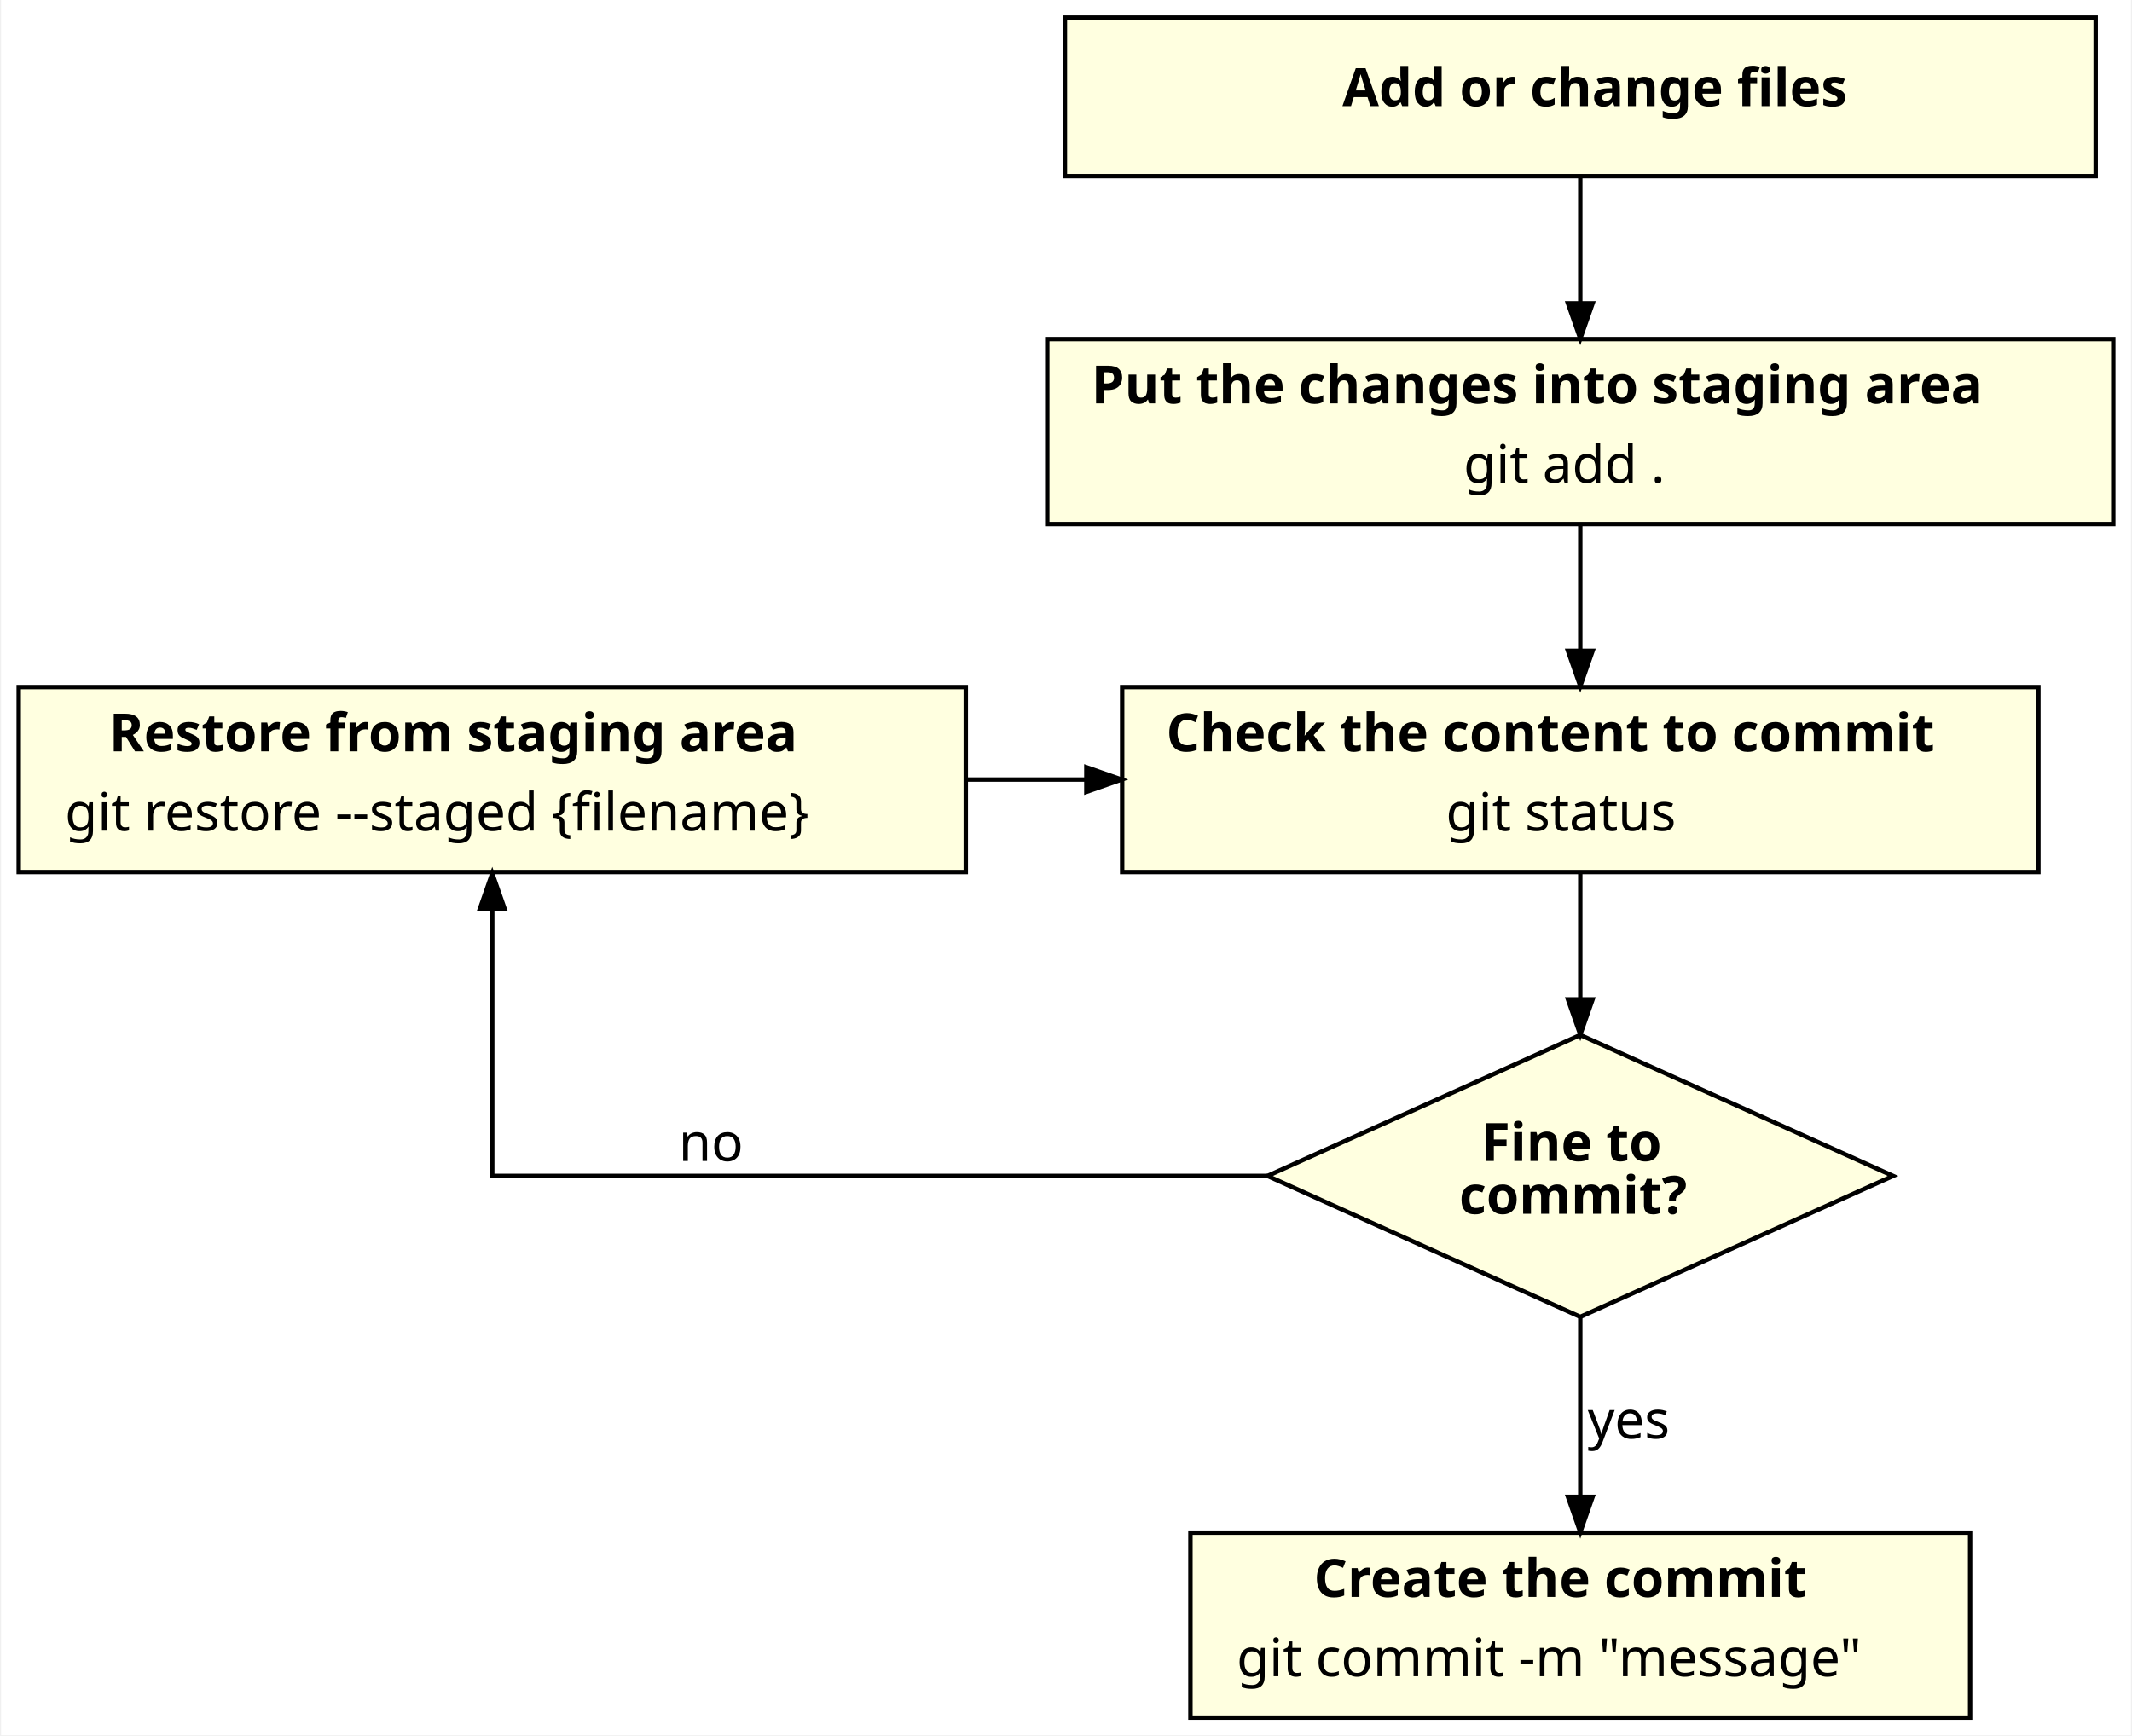
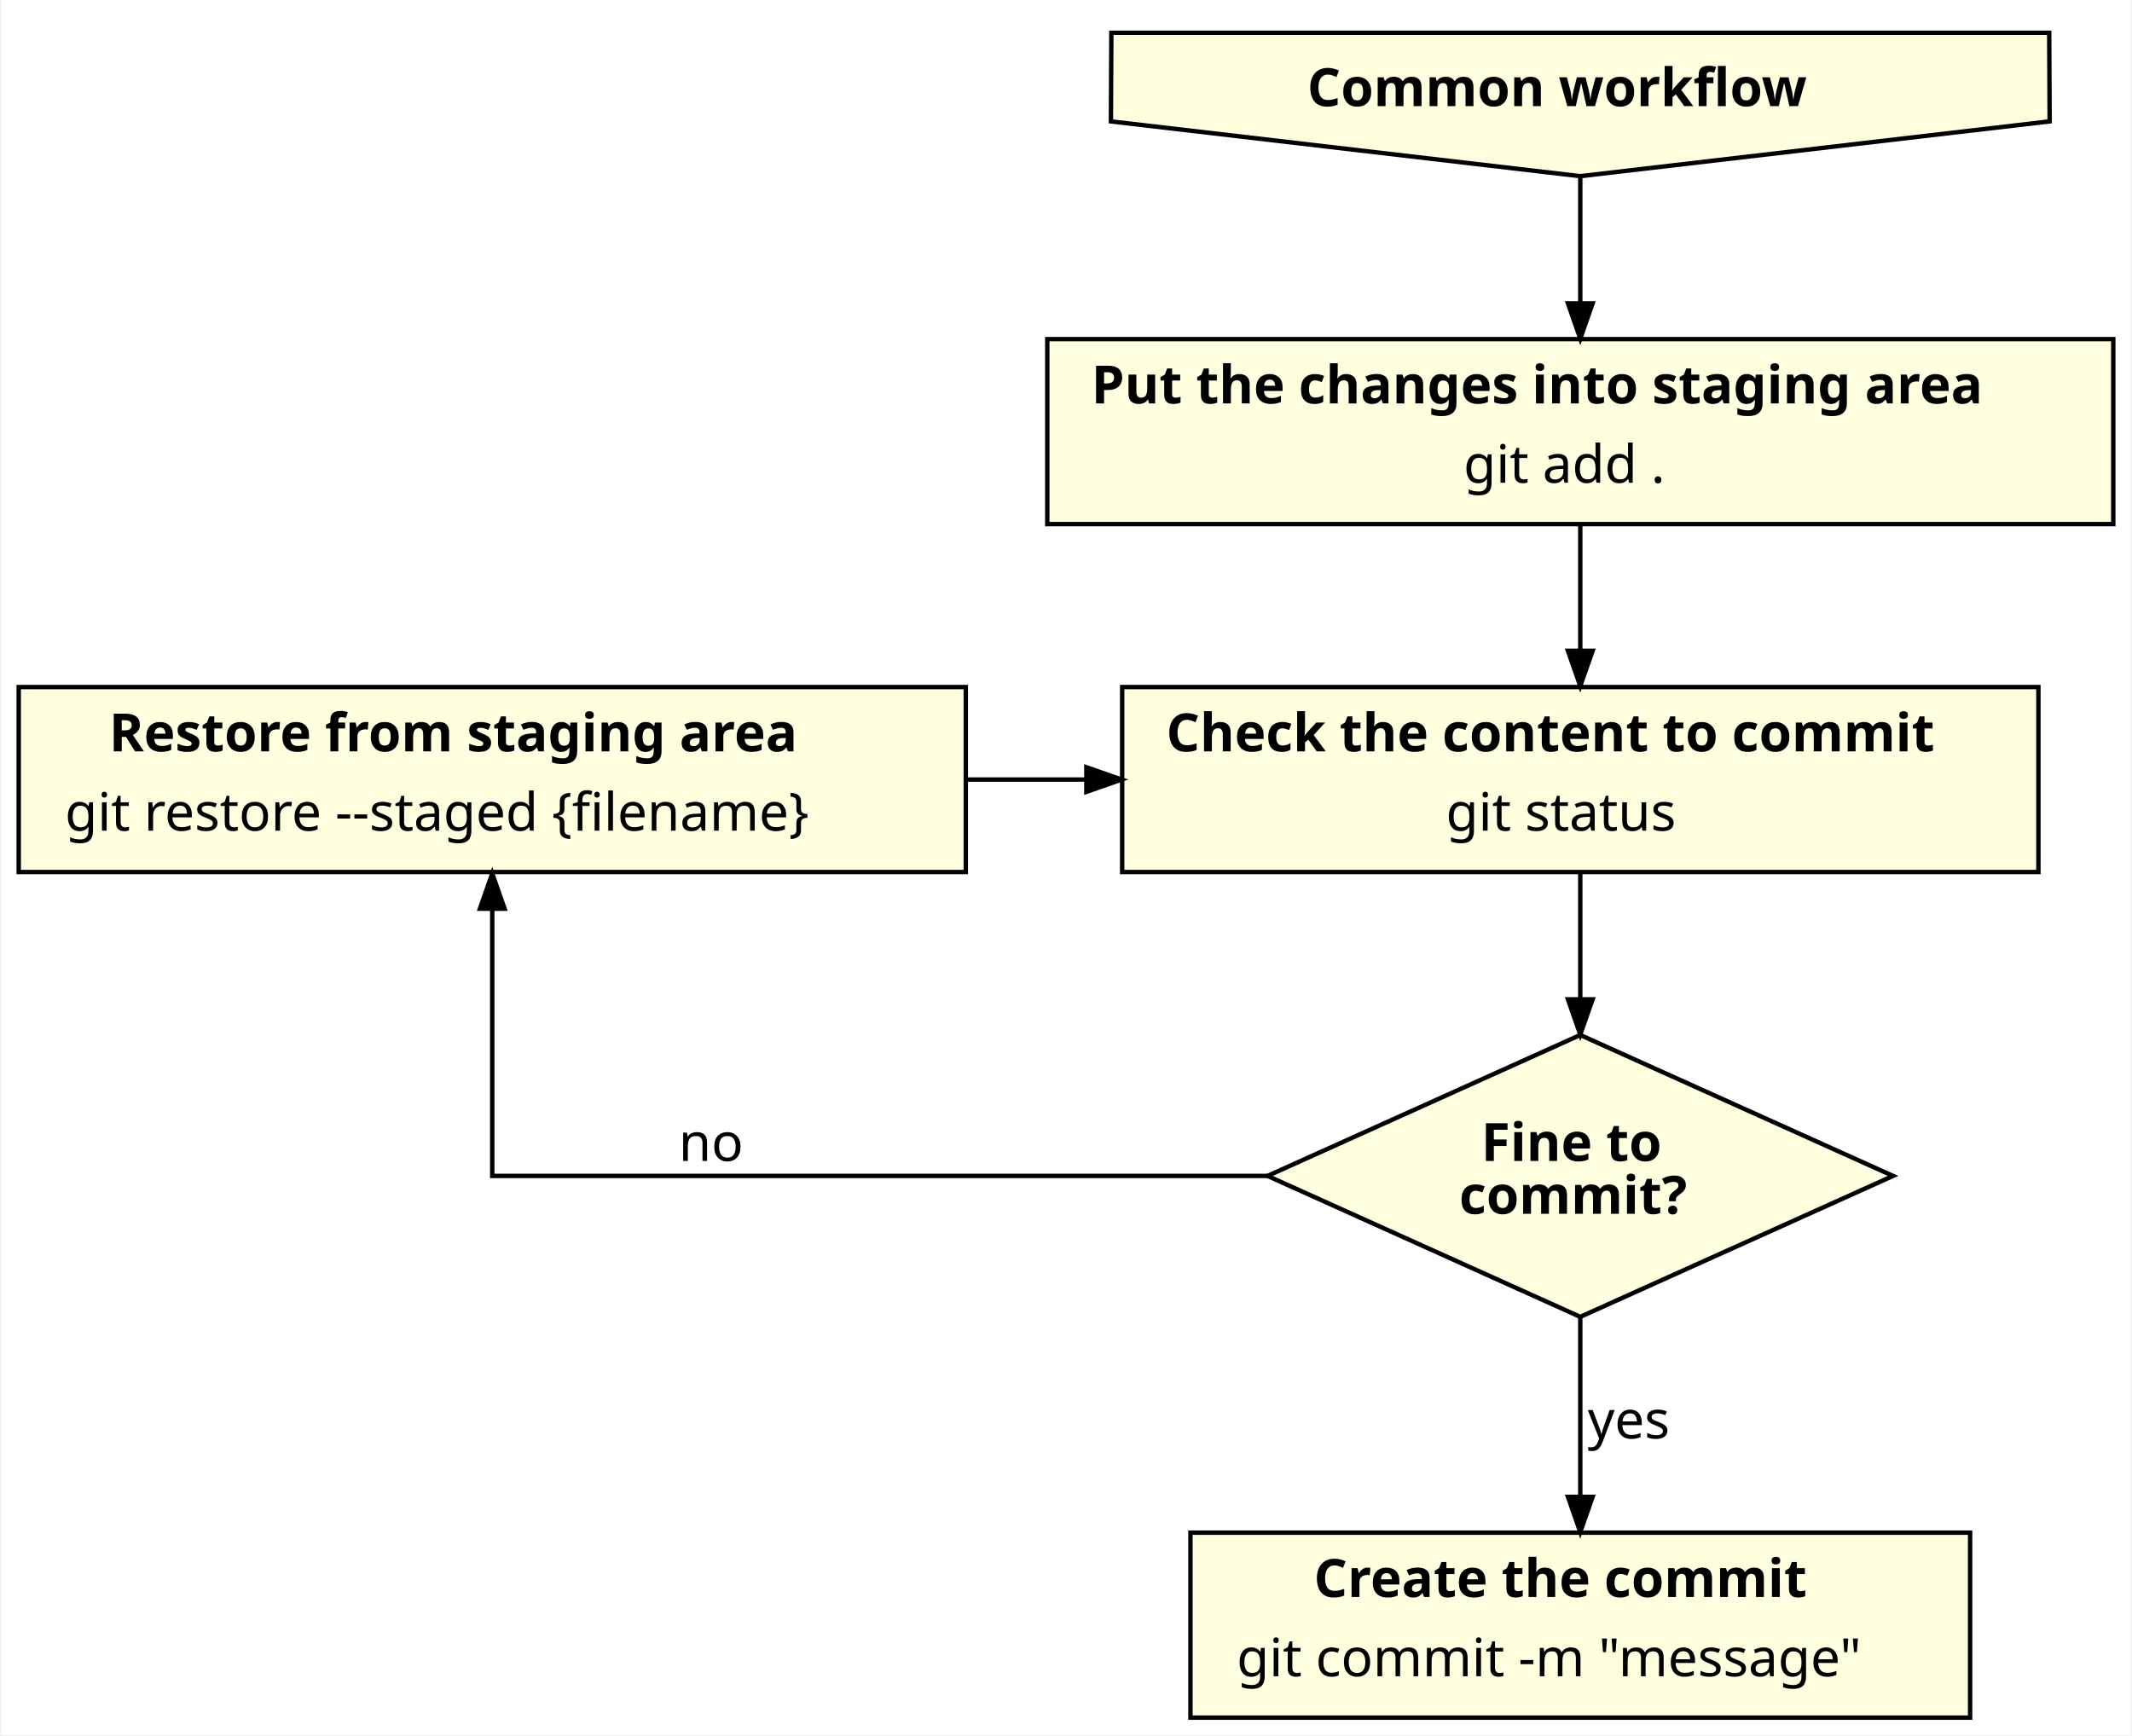
<svg xmlns="http://www.w3.org/2000/svg" width="484pt" height="394pt" viewBox="0.00 0.00 483.50 394.00">
  <g id="graph0" class="graph" transform="scale(1 1) rotate(0) translate(4 390)">
    <polygon fill="white" stroke="none" points="-4,4 -4,-390 479.5,-390 479.5,4 -4,4" />
    <g id="node1" class="node">
+       <polygon fill="lightyellow" stroke="black" points="247.946,-362.438 354.5,-350 461.054,-362.438 460.955,-382.562 248.045,-382.562 247.946,-362.438" />
+       <text text-anchor="start" x="292.5" y="-365.9" font-family="Verdana" font-weight="bold" font-size="12.00">Common workflow</text>
+     </g>
+     <g id="node3" class="node">
+       <polygon fill="lightyellow" stroke="black" points="475.5,-313 233.5,-313 233.5,-271 475.5,-271 475.5,-313" />
+       <text text-anchor="start" x="243.5" y="-298.4" font-family="Verdana" font-weight="bold" font-size="12.00">Put the changes into staging area</text>
+       <text text-anchor="start" x="328" y="-280.4" font-family="Verdana" font-size="12.00">git add .</text>
+     </g>
+     <g id="edge1" class="edge">
+       <path fill="none" stroke="black" d="M354.5,-349.989C354.5,-349.989 354.5,-321.117 354.5,-321.117" />
+       <polygon fill="black" stroke="black" points="357.3,-321.117 354.5,-313.117 351.7,-321.117 357.3,-321.117" />
+     </g>
+     <g id="node2" class="node">
      <polygon fill="lightyellow" stroke="black" points="354.5,-155 283.5,-123 354.5,-91 425.5,-123 354.5,-155" />
      <text text-anchor="start" x="332" y="-126.4" font-family="Verdana" font-weight="bold" font-size="12.00">Fine to</text>
      <text text-anchor="start" x="327" y="-114.4" font-family="Verdana" font-weight="bold" font-size="12.00">commit?</text>
    </g>
    <g id="node5" class="node">
      <polygon fill="lightyellow" stroke="black" points="215,-234 0,-234 0,-192 215,-192 215,-234" />
      <text text-anchor="start" x="20.5" y="-219.4" font-family="Verdana" font-weight="bold" font-size="12.00">Restore from staging area</text>
      <text text-anchor="start" x="10.5" y="-201.4" font-family="Verdana" font-size="12.00">git restore --staged {filename}</text>
    </g>
    <g id="edge5" class="edge">
      <path fill="none" stroke="black" d="M283.5,-123C283.5,-123 107.5,-123 107.5,-123 107.5,-123 107.5,-183.671 107.5,-183.671" />
      <polygon fill="black" stroke="black" points="104.7,-183.671 107.5,-191.671 110.3,-183.671 104.7,-183.671" />
      <text text-anchor="middle" x="157.164" y="-126.4" font-family="Verdana" font-size="12.00">no</text>
    </g>
    <g id="node6" class="node">
      <polygon fill="lightyellow" stroke="black" points="443,-42 266,-42 266,-0 443,-0 443,-42" />
      <text text-anchor="start" x="294" y="-27.4" font-family="Verdana" font-weight="bold" font-size="12.00">Create the commit</text>
      <text text-anchor="start" x="276.5" y="-9.4" font-family="Verdana" font-size="12.00">git commit -m "message"</text>
    </g>
    <g id="edge4" class="edge">
      <path fill="none" stroke="black" d="M354.5,-90.727C354.5,-90.727 354.5,-50.135 354.5,-50.135" />
      <polygon fill="black" stroke="black" points="357.3,-50.134 354.5,-42.135 351.7,-50.135 357.3,-50.134" />
      <text text-anchor="middle" x="365.5" y="-63.4" font-family="Verdana" font-size="12.00">yes</text>
    </g>
-     <g id="node2" class="node">
-       <polygon fill="lightyellow" stroke="black" points="471.5,-386 237.5,-386 237.5,-350 471.5,-350 471.5,-386" />
-       <text text-anchor="start" x="245.5" y="-365.9" font-family="Verdana" font-size="12.00">            </text>
-       <text text-anchor="start" x="300.5" y="-365.9" font-family="Verdana" font-weight="bold" font-size="12.00">Add or change files</text>
-       <text text-anchor="start" x="426.5" y="-365.9" font-family="Verdana" font-size="12.00">        </text>
-     </g>
-     <g id="node3" class="node">
-       <polygon fill="lightyellow" stroke="black" points="475.5,-313 233.5,-313 233.5,-271 475.5,-271 475.5,-313" />
-       <text text-anchor="start" x="243.5" y="-298.4" font-family="Verdana" font-weight="bold" font-size="12.00">Put the changes into staging area</text>
-       <text text-anchor="start" x="328" y="-280.4" font-family="Verdana" font-size="12.00">git add .</text>
-     </g>
-     <g id="edge1" class="edge">
-       <path fill="none" stroke="black" d="M354.5,-349.989C354.5,-349.989 354.5,-321.117 354.5,-321.117" />
-       <polygon fill="black" stroke="black" points="357.3,-321.117 354.5,-313.117 351.7,-321.117 357.3,-321.117" />
-     </g>
    <g id="node4" class="node">
      <polygon fill="lightyellow" stroke="black" points="458.5,-234 250.5,-234 250.5,-192 458.5,-192 458.5,-234" />
      <text text-anchor="start" x="260.5" y="-219.4" font-family="Verdana" font-weight="bold" font-size="12.00">Check the content to commit</text>
      <text text-anchor="start" x="324" y="-201.4" font-family="Verdana" font-size="12.00">git status</text>
    </g>
    <g id="edge2" class="edge">
      <path fill="none" stroke="black" d="M354.5,-270.829C354.5,-270.829 354.5,-242.229 354.5,-242.229" />
      <polygon fill="black" stroke="black" points="357.3,-242.229 354.5,-234.229 351.7,-242.229 357.3,-242.229" />
    </g>
    <g id="edge3" class="edge">
      <path fill="none" stroke="black" d="M354.5,-191.671C354.5,-191.671 354.5,-163.097 354.5,-163.097" />
      <polygon fill="black" stroke="black" points="357.3,-163.097 354.5,-155.097 351.7,-163.097 357.3,-163.097" />
    </g>
    <g id="edge6" class="edge">
      <path fill="none" stroke="black" d="M215.119,-213C215.119,-213 242.371,-213 242.371,-213" />
      <polygon fill="black" stroke="black" points="242.371,-215.8 250.371,-213 242.371,-210.2 242.371,-215.8" />
    </g>
  </g>
</svg>
